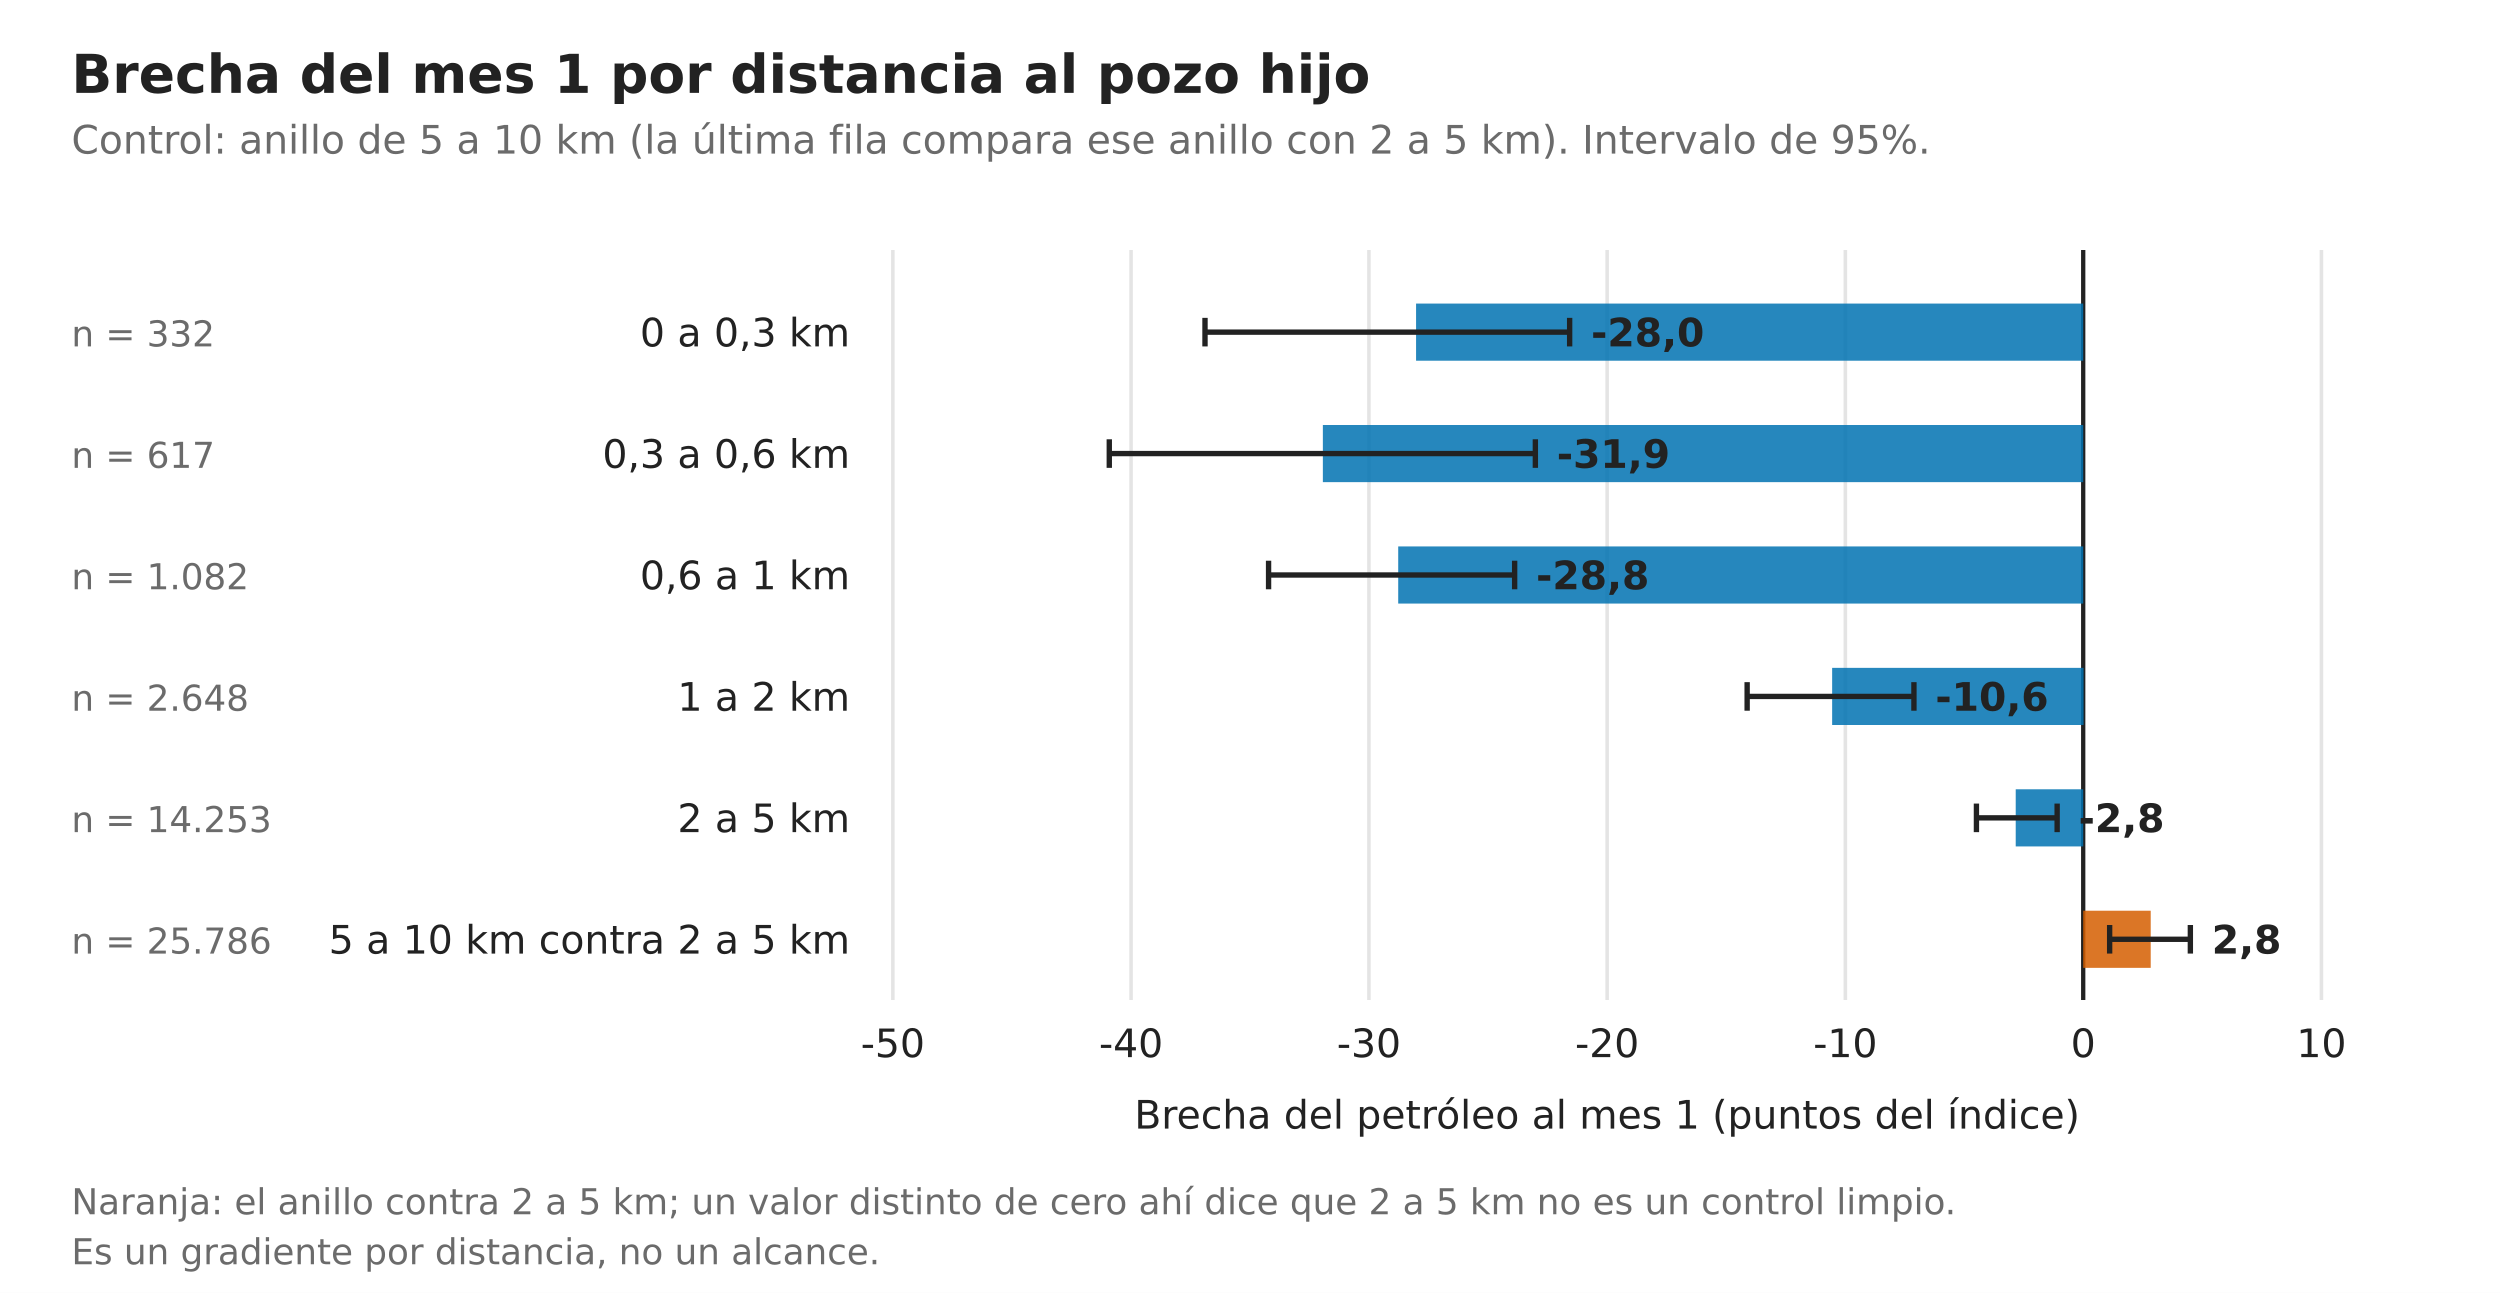
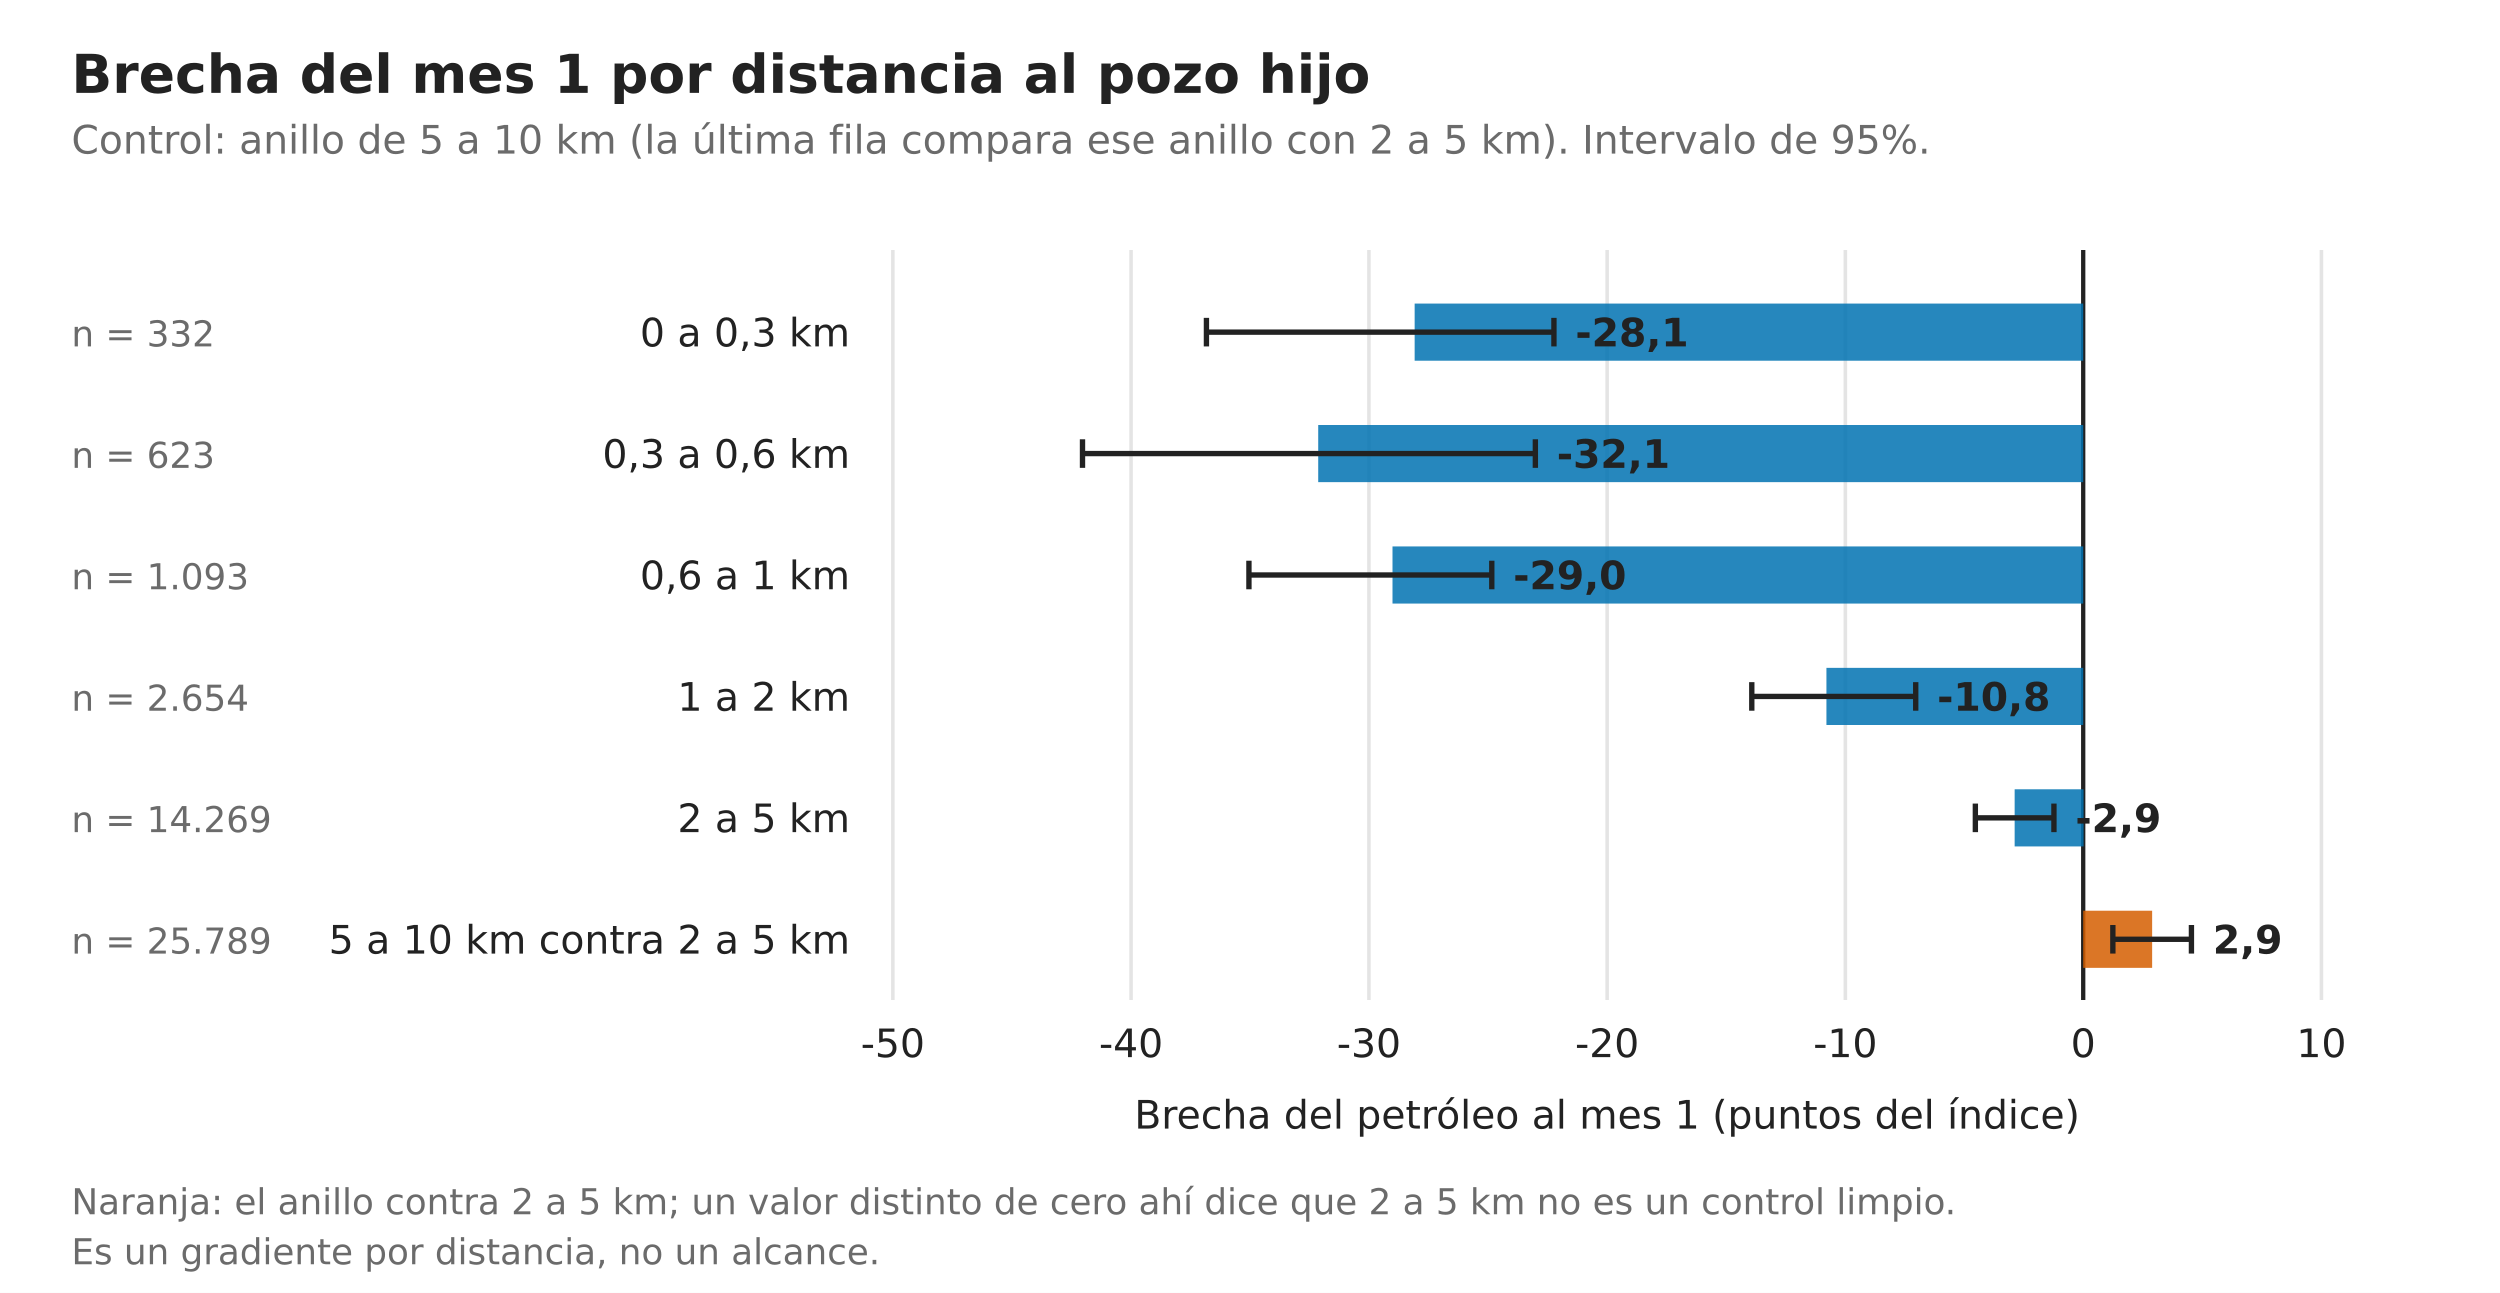
<svg xmlns="http://www.w3.org/2000/svg" viewBox="0 0 700 362" width="700" height="362" role="img" aria-labelledby="t d">
  <style>text { fill: #222222; font-family: 'DejaVu Sans', Helvetica, Arial, sans-serif; font-size: 11px; }
.titulo { font-size: 15px; font-weight: bold; }
.sub { fill: #6b6b6b; }
.eje { stroke: #222222; stroke-width: 1; fill: none; }
.rejilla { stroke: #e4e4e4; stroke-width: 1; }
.cero { stroke: #222222; stroke-width: 1.2; }
.marca { stroke: #6b6b6b; stroke-width: 1; stroke-dasharray: 4 3; }
.banda { fill: #f0e442; fill-opacity: 0.25; }
.pie { fill: #6b6b6b; font-size: 10px; }</style>
  <rect x="0" y="0" width="700" height="362" fill="#ffffff" />
  <text class="titulo" x="20" y="26">Brecha del mes 1 por distancia al pozo hijo</text>
  <text class="sub" x="20" y="43">Control: anillo de 5 a 10 km (la última fila compara ese anillo con 2 a 5 km). Intervalo de 95%.</text>
  <line class="rejilla" x1="250.0" y1="70.0" x2="250.0" y2="280.0" />
  <text x="250.0" y="296.0" text-anchor="middle">-50</text>
  <line class="rejilla" x1="316.7" y1="70.0" x2="316.7" y2="280.0" />
  <text x="316.7" y="296.0" text-anchor="middle">-40</text>
  <line class="rejilla" x1="383.3" y1="70.0" x2="383.3" y2="280.0" />
  <text x="383.3" y="296.0" text-anchor="middle">-30</text>
  <line class="rejilla" x1="450.0" y1="70.0" x2="450.0" y2="280.0" />
  <text x="450.0" y="296.0" text-anchor="middle">-20</text>
  <line class="rejilla" x1="516.7" y1="70.0" x2="516.7" y2="280.0" />
  <text x="516.7" y="296.0" text-anchor="middle">-10</text>
  <line class="rejilla" x1="583.3" y1="70.0" x2="583.3" y2="280.0" />
  <text x="583.3" y="296.0" text-anchor="middle">0</text>
  <line class="rejilla" x1="650.0" y1="70.0" x2="650.0" y2="280.0" />
  <text x="650.0" y="296.0" text-anchor="middle">10</text>
  <line class="cero" x1="583.3" y1="70.0" x2="583.3" y2="280.0" />
-   <rect x="396.5" y="85.0" width="186.8" height="16" fill="#0072B2" fill-opacity="0.85" />
-   <line x1="337.4" y1="93.0" x2="439.5" y2="93.0" stroke="#222222" stroke-width="1.5" />
-   <line x1="337.4" y1="89.0" x2="337.4" y2="97.0" stroke="#222222" stroke-width="1.5" />
-   <line x1="439.5" y1="89.0" x2="439.5" y2="97.0" stroke="#222222" stroke-width="1.5" />
+   <rect x="396.1" y="85.0" width="187.2" height="16" fill="#0072B2" fill-opacity="0.85" />
+   <line x1="337.8" y1="93.0" x2="435.1" y2="93.0" stroke="#222222" stroke-width="1.5" />
+   <line x1="337.8" y1="89.0" x2="337.8" y2="97.0" stroke="#222222" stroke-width="1.5" />
+   <line x1="435.1" y1="89.0" x2="435.1" y2="97.0" stroke="#222222" stroke-width="1.5" />
  <text x="238.0" y="97.0" text-anchor="end">0 a 0,3 km</text>
  <text class="pie" x="20" y="97.0">n = 332</text>
-   <text x="445.5" y="97.0" style="font-weight:bold">-28,0</text>
-   <rect x="370.4" y="119.0" width="212.9" height="16" fill="#0072B2" fill-opacity="0.85" />
-   <line x1="310.6" y1="127.0" x2="429.9" y2="127.0" stroke="#222222" stroke-width="1.5" />
-   <line x1="310.6" y1="123.0" x2="310.6" y2="131.0" stroke="#222222" stroke-width="1.5" />
+   <text x="441.1" y="97.0" style="font-weight:bold">-28,1</text>
+   <rect x="369.1" y="119.0" width="214.2" height="16" fill="#0072B2" fill-opacity="0.85" />
+   <line x1="303.1" y1="127.0" x2="429.9" y2="127.0" stroke="#222222" stroke-width="1.5" />
+   <line x1="303.1" y1="123.0" x2="303.1" y2="131.0" stroke="#222222" stroke-width="1.5" />
  <line x1="429.9" y1="123.0" x2="429.9" y2="131.0" stroke="#222222" stroke-width="1.5" />
  <text x="238.0" y="131.0" text-anchor="end">0,3 a 0,6 km</text>
-   <text class="pie" x="20" y="131.0">n = 617</text>
-   <text x="435.9" y="131.0" style="font-weight:bold">-31,9</text>
-   <rect x="391.5" y="153.0" width="191.8" height="16" fill="#0072B2" fill-opacity="0.85" />
-   <line x1="355.2" y1="161.0" x2="424.1" y2="161.0" stroke="#222222" stroke-width="1.5" />
-   <line x1="355.2" y1="157.0" x2="355.2" y2="165.0" stroke="#222222" stroke-width="1.5" />
-   <line x1="424.1" y1="157.0" x2="424.1" y2="165.0" stroke="#222222" stroke-width="1.5" />
+   <text class="pie" x="20" y="131.0">n = 623</text>
+   <text x="435.9" y="131.0" style="font-weight:bold">-32,1</text>
+   <rect x="389.9" y="153.0" width="193.4" height="16" fill="#0072B2" fill-opacity="0.85" />
+   <line x1="349.7" y1="161.0" x2="417.7" y2="161.0" stroke="#222222" stroke-width="1.5" />
+   <line x1="349.7" y1="157.0" x2="349.7" y2="165.0" stroke="#222222" stroke-width="1.5" />
+   <line x1="417.7" y1="157.0" x2="417.7" y2="165.0" stroke="#222222" stroke-width="1.5" />
  <text x="238.0" y="165.0" text-anchor="end">0,6 a 1 km</text>
-   <text class="pie" x="20" y="165.0">n = 1.082</text>
-   <text x="430.1" y="165.0" style="font-weight:bold">-28,8</text>
-   <rect x="513.0" y="187.0" width="70.4" height="16" fill="#0072B2" fill-opacity="0.85" />
-   <line x1="489.2" y1="195.0" x2="535.9" y2="195.0" stroke="#222222" stroke-width="1.5" />
-   <line x1="489.2" y1="191.0" x2="489.2" y2="199.0" stroke="#222222" stroke-width="1.5" />
-   <line x1="535.9" y1="191.0" x2="535.9" y2="199.0" stroke="#222222" stroke-width="1.5" />
+   <text class="pie" x="20" y="165.0">n = 1.093</text>
+   <text x="423.7" y="165.0" style="font-weight:bold">-29,0</text>
+   <rect x="511.4" y="187.0" width="71.9" height="16" fill="#0072B2" fill-opacity="0.85" />
+   <line x1="490.5" y1="195.0" x2="536.4" y2="195.0" stroke="#222222" stroke-width="1.5" />
+   <line x1="490.5" y1="191.0" x2="490.5" y2="199.0" stroke="#222222" stroke-width="1.5" />
+   <line x1="536.4" y1="191.0" x2="536.4" y2="199.0" stroke="#222222" stroke-width="1.5" />
  <text x="238.0" y="199.0" text-anchor="end">1 a 2 km</text>
-   <text class="pie" x="20" y="199.0">n = 2.648</text>
-   <text x="541.9" y="199.0" style="font-weight:bold">-10,6</text>
-   <rect x="564.4" y="221.0" width="18.9" height="16" fill="#0072B2" fill-opacity="0.85" />
-   <line x1="553.4" y1="229.0" x2="576.0" y2="229.0" stroke="#222222" stroke-width="1.5" />
-   <line x1="553.4" y1="225.0" x2="553.4" y2="233.0" stroke="#222222" stroke-width="1.5" />
-   <line x1="576.0" y1="225.0" x2="576.0" y2="233.0" stroke="#222222" stroke-width="1.5" />
+   <text class="pie" x="20" y="199.0">n = 2.654</text>
+   <text x="542.4" y="199.0" style="font-weight:bold">-10,8</text>
+   <rect x="564.1" y="221.0" width="19.3" height="16" fill="#0072B2" fill-opacity="0.85" />
+   <line x1="553.1" y1="229.0" x2="575.1" y2="229.0" stroke="#222222" stroke-width="1.5" />
+   <line x1="553.1" y1="225.0" x2="553.1" y2="233.0" stroke="#222222" stroke-width="1.5" />
+   <line x1="575.1" y1="225.0" x2="575.1" y2="233.0" stroke="#222222" stroke-width="1.5" />
  <text x="238.0" y="233.0" text-anchor="end">2 a 5 km</text>
-   <text class="pie" x="20" y="233.0">n = 14.253</text>
-   <text x="582.0" y="233.0" style="font-weight:bold">-2,8</text>
-   <rect x="583.3" y="255.0" width="18.9" height="16" fill="#D55E00" fill-opacity="0.85" />
-   <line x1="590.7" y1="263.0" x2="613.3" y2="263.0" stroke="#222222" stroke-width="1.5" />
-   <line x1="590.7" y1="259.0" x2="590.7" y2="267.0" stroke="#222222" stroke-width="1.5" />
-   <line x1="613.3" y1="259.0" x2="613.3" y2="267.0" stroke="#222222" stroke-width="1.5" />
+   <text class="pie" x="20" y="233.0">n = 14.269</text>
+   <text x="581.1" y="233.0" style="font-weight:bold">-2,9</text>
+   <rect x="583.3" y="255.0" width="19.3" height="16" fill="#D55E00" fill-opacity="0.85" />
+   <line x1="591.6" y1="263.0" x2="613.6" y2="263.0" stroke="#222222" stroke-width="1.5" />
+   <line x1="591.6" y1="259.0" x2="591.6" y2="267.0" stroke="#222222" stroke-width="1.5" />
+   <line x1="613.6" y1="259.0" x2="613.6" y2="267.0" stroke="#222222" stroke-width="1.5" />
  <text x="238.0" y="267.0" text-anchor="end">5 a 10 km contra 2 a 5 km</text>
-   <text class="pie" x="20" y="267.0">n = 25.786</text>
-   <text x="619.3" y="267.0" style="font-weight:bold">2,8</text>
+   <text class="pie" x="20" y="267.0">n = 25.789</text>
+   <text x="619.6" y="267.0" style="font-weight:bold">2,9</text>
  <text x="450.0" y="316.0" text-anchor="middle">Brecha del petróleo al mes 1 (puntos del índice)</text>
  <text class="pie" x="20" y="340">Naranja: el anillo contra 2 a 5 km; un valor distinto de cero ahí dice que 2 a 5 km no es un control limpio.</text>
  <text class="pie" x="20" y="354">Es un gradiente por distancia, no un alcance.</text>
</svg>
